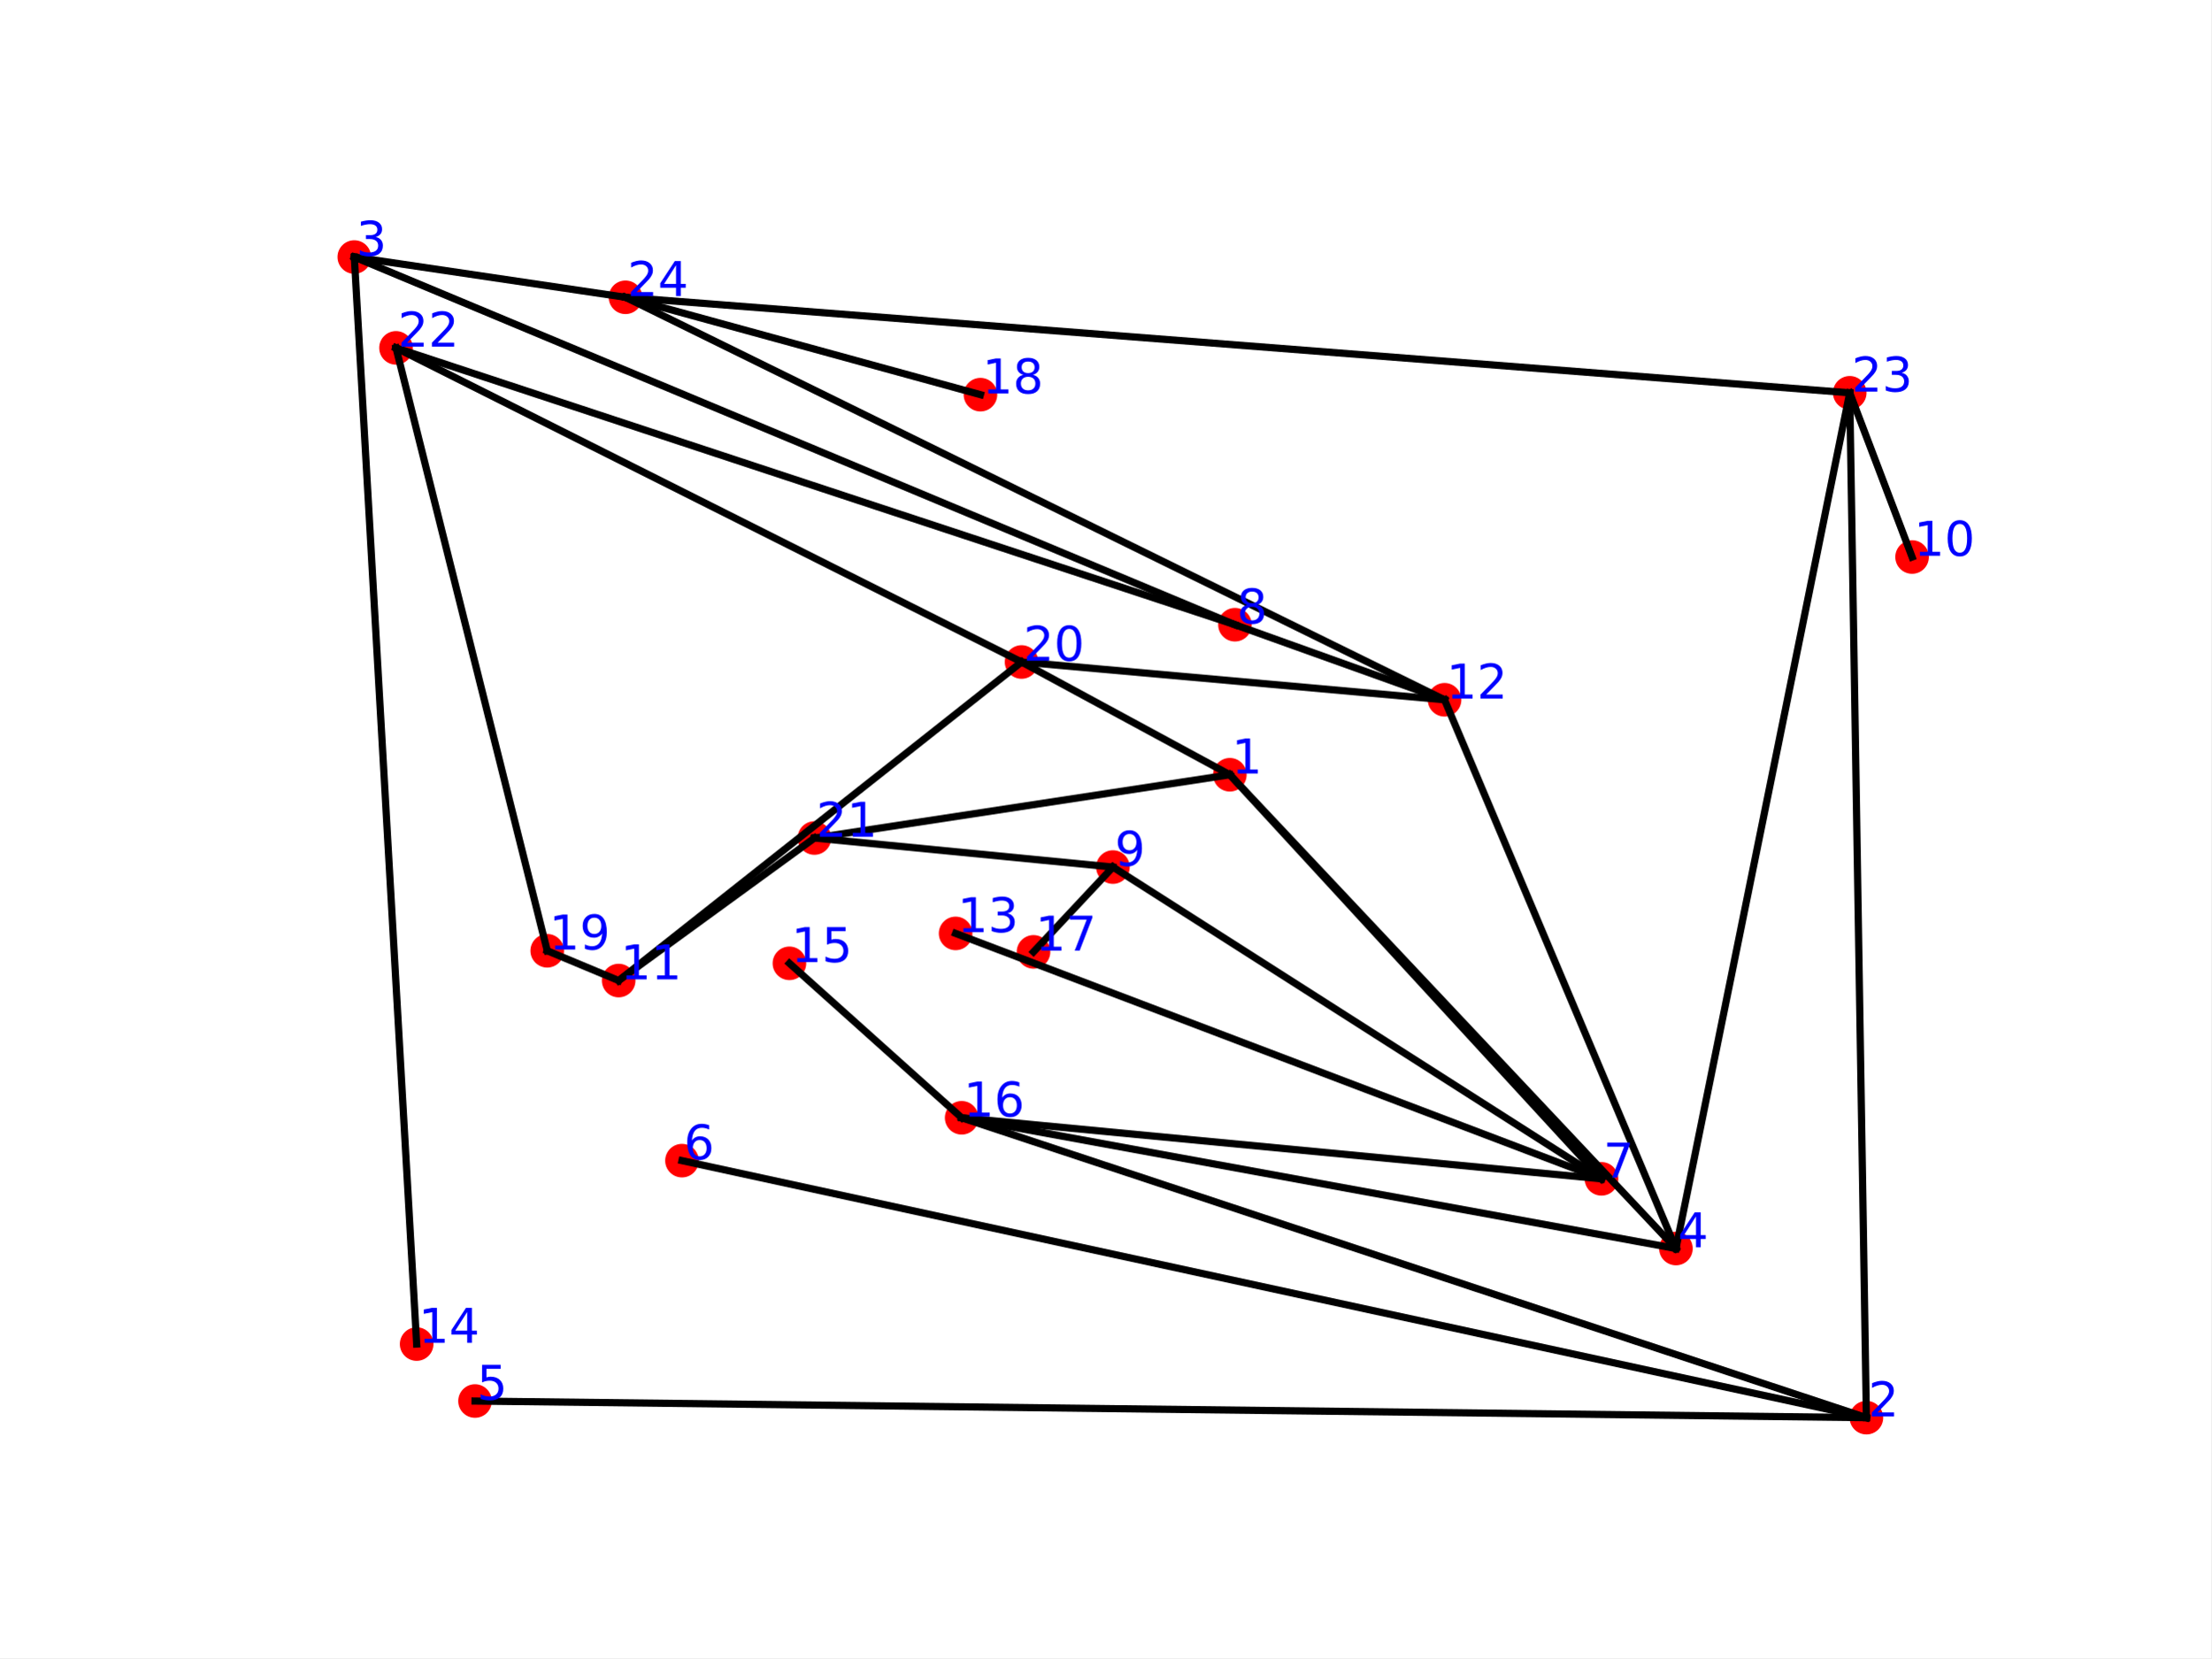
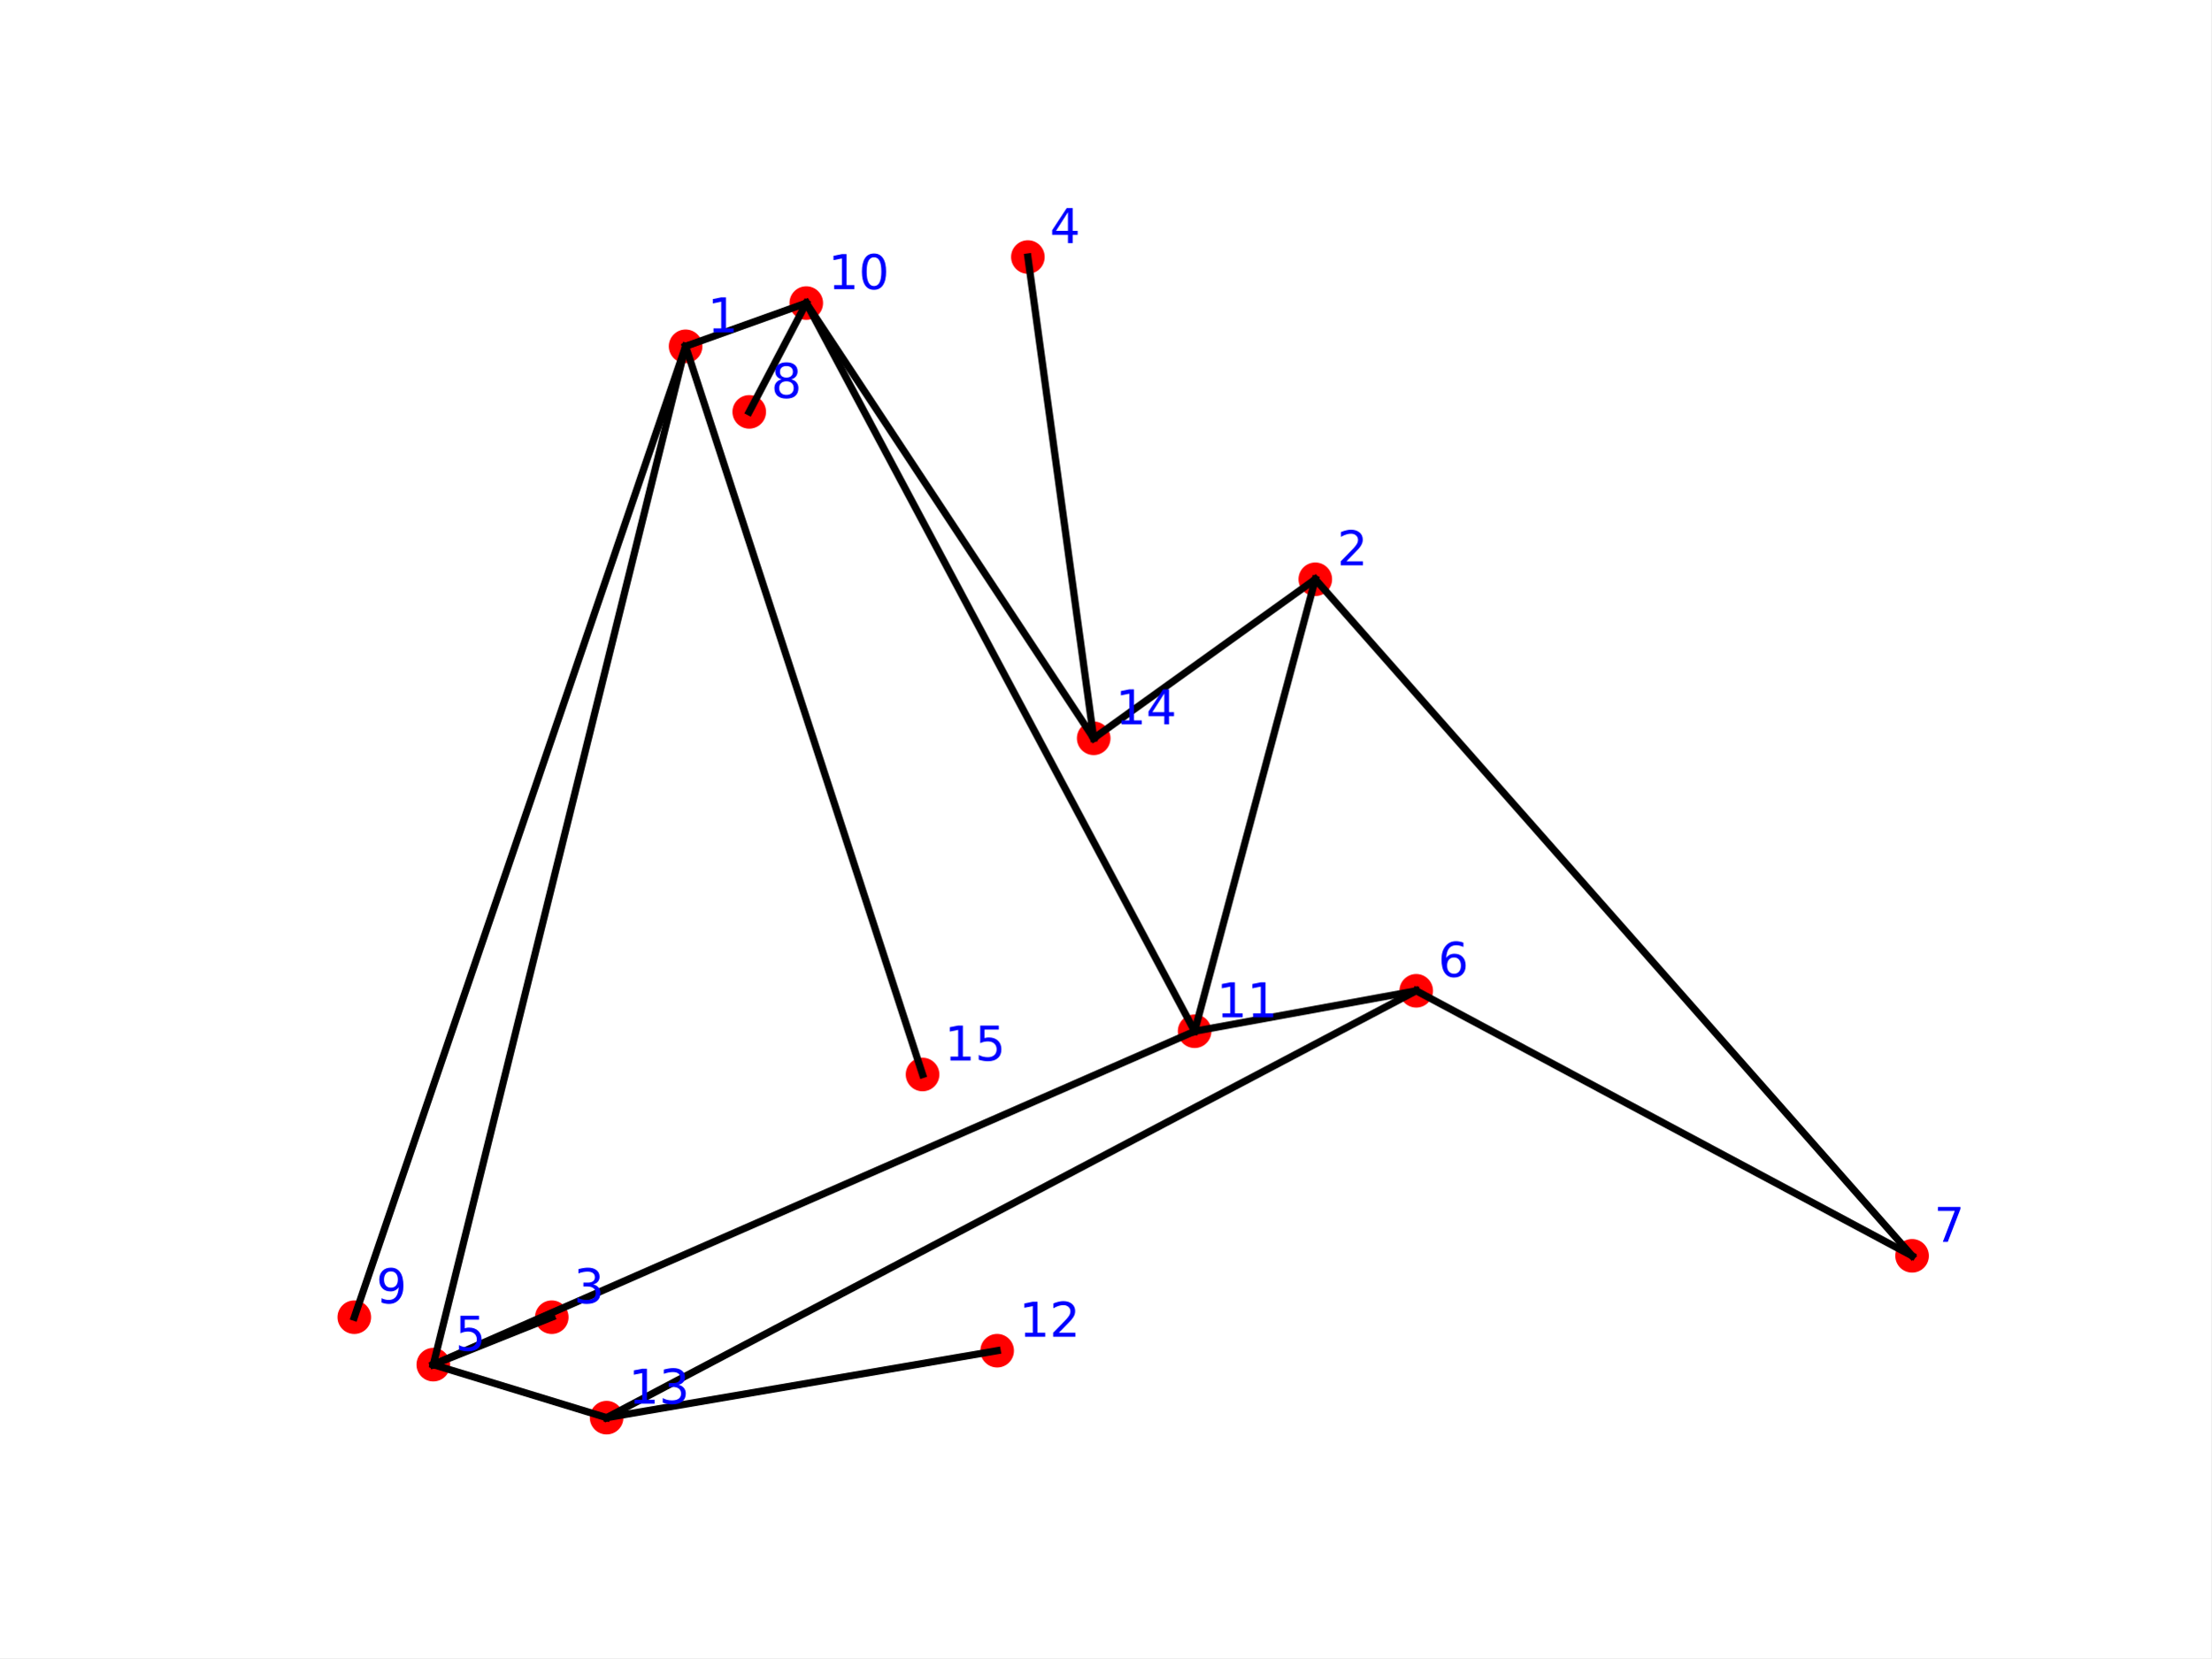
<svg xmlns="http://www.w3.org/2000/svg" xmlns:xlink="http://www.w3.org/1999/xlink" width="460.8pt" height="345.6pt" viewBox="0 0 460.8 345.6" version="1.1">
  <defs>
    <style type="text/css">*{stroke-linejoin: round; stroke-linecap: butt}</style>
  </defs>
  <g id="figure_1">
    <g id="patch_1">
      <path d="M 0 345.6  L 460.8 345.6  L 460.8 0  L 0 0  z " style="fill: #ffffff" />
    </g>
    <g id="axes_1">
      <g id="PathCollection_1">
        <defs>
-           <path id="m8bb4733956" d="M 0 3  C 0.796 3 1.559 2.684 2.121 2.121  C 2.684 1.559 3 0.796 3 0  C 3 -0.796 2.684 -1.559 2.121 -2.121  C 1.559 -2.684 0.796 -3 0 -3  C -0.796 -3 -1.559 -2.684 -2.121 -2.121  C -2.684 -1.559 -3 -0.796 -3 0  C -3 0.796 -2.684 1.559 -2.121 2.121  C -1.559 2.684 -0.796 3 0 3  z " style="stroke: #ff0000" />
+           <path id="mace0dbd5db" d="M 0 3  C 0.796 3 1.559 2.684 2.121 2.121  C 2.684 1.559 3 0.796 3 0  C 3 -0.796 2.684 -1.559 2.121 -2.121  C 1.559 -2.684 0.796 -3 0 -3  C -0.796 -3 -1.559 -2.684 -2.121 -2.121  C -2.684 -1.559 -3 -0.796 -3 0  C -3 0.796 -2.684 1.559 -2.121 2.121  C -1.559 2.684 -0.796 3 0 3  z " style="stroke: #ff0000" />
        </defs>
-         <g clip-path="url(#p49fa736eca)">
-           <use xlink:href="#m8bb4733956" x="256.303" y="161.481" style="fill: #ff0000; stroke: #ff0000" />
-           <use xlink:href="#m8bb4733956" x="388.969" y="295.488" style="fill: #ff0000; stroke: #ff0000" />
-           <use xlink:href="#m8bb4733956" x="73.833" y="53.568" style="fill: #ff0000; stroke: #ff0000" />
-           <use xlink:href="#m8bb4733956" x="349.276" y="260.235" style="fill: #ff0000; stroke: #ff0000" />
-           <use xlink:href="#m8bb4733956" x="98.991" y="292.024" style="fill: #ff0000; stroke: #ff0000" />
-           <use xlink:href="#m8bb4733956" x="142.121" y="241.916" style="fill: #ff0000; stroke: #ff0000" />
-           <use xlink:href="#m8bb4733956" x="333.754" y="245.713" style="fill: #ff0000; stroke: #ff0000" />
-           <use xlink:href="#m8bb4733956" x="257.369" y="130.206" style="fill: #ff0000; stroke: #ff0000" />
-           <use xlink:href="#m8bb4733956" x="231.934" y="180.724" style="fill: #ff0000; stroke: #ff0000" />
-           <use xlink:href="#m8bb4733956" x="398.487" y="116.094" style="fill: #ff0000; stroke: #ff0000" />
-           <use xlink:href="#m8bb4733956" x="128.929" y="204.38" style="fill: #ff0000; stroke: #ff0000" />
-           <use xlink:href="#m8bb4733956" x="301.051" y="145.856" style="fill: #ff0000; stroke: #ff0000" />
-           <use xlink:href="#m8bb4733956" x="199.153" y="194.553" style="fill: #ff0000; stroke: #ff0000" />
-           <use xlink:href="#m8bb4733956" x="86.827" y="280.145" style="fill: #ff0000; stroke: #ff0000" />
-           <use xlink:href="#m8bb4733956" x="164.515" y="200.788" style="fill: #ff0000; stroke: #ff0000" />
-           <use xlink:href="#m8bb4733956" x="200.416" y="232.988" style="fill: #ff0000; stroke: #ff0000" />
-           <use xlink:href="#m8bb4733956" x="215.385" y="198.402" style="fill: #ff0000; stroke: #ff0000" />
-           <use xlink:href="#m8bb4733956" x="204.326" y="82.253" style="fill: #ff0000; stroke: #ff0000" />
-           <use xlink:href="#m8bb4733956" x="114.039" y="198.171" style="fill: #ff0000; stroke: #ff0000" />
-           <use xlink:href="#m8bb4733956" x="212.897" y="137.98" style="fill: #ff0000; stroke: #ff0000" />
-           <use xlink:href="#m8bb4733956" x="169.728" y="174.669" style="fill: #ff0000; stroke: #ff0000" />
-           <use xlink:href="#m8bb4733956" x="82.522" y="72.503" style="fill: #ff0000; stroke: #ff0000" />
-           <use xlink:href="#m8bb4733956" x="385.493" y="81.868" style="fill: #ff0000; stroke: #ff0000" />
-           <use xlink:href="#m8bb4733956" x="130.351" y="61.958" style="fill: #ff0000; stroke: #ff0000" />
+         <g clip-path="url(#pd535b56e48)">
+           <use xlink:href="#mace0dbd5db" x="142.879" y="72.177" style="fill: #ff0000; stroke: #ff0000" />
+           <use xlink:href="#mace0dbd5db" x="274.113" y="120.736" style="fill: #ff0000; stroke: #ff0000" />
+           <use xlink:href="#mace0dbd5db" x="114.986" y="274.553" style="fill: #ff0000; stroke: #ff0000" />
+           <use xlink:href="#mace0dbd5db" x="214.212" y="53.568" style="fill: #ff0000; stroke: #ff0000" />
+           <use xlink:href="#mace0dbd5db" x="90.294" y="284.439" style="fill: #ff0000; stroke: #ff0000" />
+           <use xlink:href="#mace0dbd5db" x="295.147" y="206.513" style="fill: #ff0000; stroke: #ff0000" />
+           <use xlink:href="#mace0dbd5db" x="398.487" y="261.759" style="fill: #ff0000; stroke: #ff0000" />
+           <use xlink:href="#mace0dbd5db" x="156.14" y="85.843" style="fill: #ff0000; stroke: #ff0000" />
+           <use xlink:href="#mace0dbd5db" x="73.833" y="274.553" style="fill: #ff0000; stroke: #ff0000" />
+           <use xlink:href="#mace0dbd5db" x="168.028" y="63.163" style="fill: #ff0000; stroke: #ff0000" />
+           <use xlink:href="#mace0dbd5db" x="248.963" y="214.945" style="fill: #ff0000; stroke: #ff0000" />
+           <use xlink:href="#mace0dbd5db" x="207.81" y="281.531" style="fill: #ff0000; stroke: #ff0000" />
+           <use xlink:href="#mace0dbd5db" x="126.418" y="295.488" style="fill: #ff0000; stroke: #ff0000" />
+           <use xlink:href="#mace0dbd5db" x="227.929" y="153.883" style="fill: #ff0000; stroke: #ff0000" />
+           <use xlink:href="#mace0dbd5db" x="192.263" y="223.959" style="fill: #ff0000; stroke: #ff0000" />
        </g>
      </g>
      <g id="line2d_1">
-         <path d="M 169.728 174.669  L 231.934 180.724  " clip-path="url(#p49fa736eca)" style="fill: none; stroke: #000000; stroke-width: 1.5; stroke-linecap: square" />
+         <path d="M 90.294 284.439  L 114.986 274.553  " clip-path="url(#pd535b56e48)" style="fill: none; stroke: #000000; stroke-width: 1.5; stroke-linecap: square" />
      </g>
      <g id="line2d_2">
-         <path d="M 200.416 232.988  L 164.515 200.788  " clip-path="url(#p49fa736eca)" style="fill: none; stroke: #000000; stroke-width: 1.5; stroke-linecap: square" />
+         <path d="M 168.028 63.163  L 156.14 85.843  " clip-path="url(#pd535b56e48)" style="fill: none; stroke: #000000; stroke-width: 1.5; stroke-linecap: square" />
      </g>
      <g id="line2d_3">
-         <path d="M 385.493 81.868  L 398.487 116.094  " clip-path="url(#p49fa736eca)" style="fill: none; stroke: #000000; stroke-width: 1.5; stroke-linecap: square" />
+         <path d="M 227.929 153.883  L 214.212 53.568  " clip-path="url(#pd535b56e48)" style="fill: none; stroke: #000000; stroke-width: 1.5; stroke-linecap: square" />
      </g>
      <g id="line2d_4">
-         <path d="M 130.351 61.958  L 385.493 81.868  " clip-path="url(#p49fa736eca)" style="fill: none; stroke: #000000; stroke-width: 1.5; stroke-linecap: square" />
+         <path d="M 142.879 72.177  L 73.833 274.553  " clip-path="url(#pd535b56e48)" style="fill: none; stroke: #000000; stroke-width: 1.5; stroke-linecap: square" />
      </g>
      <g id="line2d_5">
-         <path d="M 169.728 174.669  L 256.303 161.481  " clip-path="url(#p49fa736eca)" style="fill: none; stroke: #000000; stroke-width: 1.5; stroke-linecap: square" />
+         <path d="M 168.028 63.163  L 142.879 72.177  " clip-path="url(#pd535b56e48)" style="fill: none; stroke: #000000; stroke-width: 1.5; stroke-linecap: square" />
      </g>
      <g id="line2d_6">
-         <path d="M 82.522 72.503  L 257.369 130.206  " clip-path="url(#p49fa736eca)" style="fill: none; stroke: #000000; stroke-width: 1.5; stroke-linecap: square" />
+         <path d="M 398.487 261.759  L 274.113 120.736  " clip-path="url(#pd535b56e48)" style="fill: none; stroke: #000000; stroke-width: 1.5; stroke-linecap: square" />
      </g>
      <g id="line2d_7">
-         <path d="M 130.351 61.958  L 204.326 82.253  " clip-path="url(#p49fa736eca)" style="fill: none; stroke: #000000; stroke-width: 1.5; stroke-linecap: square" />
+         <path d="M 295.147 206.513  L 126.418 295.488  " clip-path="url(#pd535b56e48)" style="fill: none; stroke: #000000; stroke-width: 1.5; stroke-linecap: square" />
      </g>
      <g id="line2d_8">
-         <path d="M 200.416 232.988  L 388.969 295.488  " clip-path="url(#p49fa736eca)" style="fill: none; stroke: #000000; stroke-width: 1.5; stroke-linecap: square" />
+         <path d="M 126.418 295.488  L 207.81 281.531  " clip-path="url(#pd535b56e48)" style="fill: none; stroke: #000000; stroke-width: 1.5; stroke-linecap: square" />
      </g>
      <g id="line2d_9">
-         <path d="M 301.051 145.856  L 349.276 260.235  " clip-path="url(#p49fa736eca)" style="fill: none; stroke: #000000; stroke-width: 1.5; stroke-linecap: square" />
+         <path d="M 274.113 120.736  L 227.929 153.883  " clip-path="url(#pd535b56e48)" style="fill: none; stroke: #000000; stroke-width: 1.5; stroke-linecap: square" />
      </g>
      <g id="line2d_10">
-         <path d="M 256.303 161.481  L 333.754 245.713  " clip-path="url(#p49fa736eca)" style="fill: none; stroke: #000000; stroke-width: 1.5; stroke-linecap: square" />
+         <path d="M 126.418 295.488  L 90.294 284.439  " clip-path="url(#pd535b56e48)" style="fill: none; stroke: #000000; stroke-width: 1.5; stroke-linecap: square" />
      </g>
      <g id="line2d_11">
-         <path d="M 256.303 161.481  L 349.276 260.235  " clip-path="url(#p49fa736eca)" style="fill: none; stroke: #000000; stroke-width: 1.5; stroke-linecap: square" />
+         <path d="M 227.929 153.883  L 168.028 63.163  " clip-path="url(#pd535b56e48)" style="fill: none; stroke: #000000; stroke-width: 1.5; stroke-linecap: square" />
      </g>
      <g id="line2d_12">
-         <path d="M 128.929 204.38  L 212.897 137.98  " clip-path="url(#p49fa736eca)" style="fill: none; stroke: #000000; stroke-width: 1.5; stroke-linecap: square" />
+         <path d="M 248.963 214.945  L 90.294 284.439  " clip-path="url(#pd535b56e48)" style="fill: none; stroke: #000000; stroke-width: 1.5; stroke-linecap: square" />
      </g>
      <g id="line2d_13">
-         <path d="M 349.276 260.235  L 385.493 81.868  " clip-path="url(#p49fa736eca)" style="fill: none; stroke: #000000; stroke-width: 1.5; stroke-linecap: square" />
+         <path d="M 90.294 284.439  L 142.879 72.177  " clip-path="url(#pd535b56e48)" style="fill: none; stroke: #000000; stroke-width: 1.5; stroke-linecap: square" />
      </g>
      <g id="line2d_14">
-         <path d="M 212.897 137.98  L 301.051 145.856  " clip-path="url(#p49fa736eca)" style="fill: none; stroke: #000000; stroke-width: 1.5; stroke-linecap: square" />
+         <path d="M 274.113 120.736  L 248.963 214.945  " clip-path="url(#pd535b56e48)" style="fill: none; stroke: #000000; stroke-width: 1.5; stroke-linecap: square" />
      </g>
      <g id="line2d_15">
-         <path d="M 73.833 53.568  L 130.351 61.958  " clip-path="url(#p49fa736eca)" style="fill: none; stroke: #000000; stroke-width: 1.5; stroke-linecap: square" />
+         <path d="M 248.963 214.945  L 168.028 63.163  " clip-path="url(#pd535b56e48)" style="fill: none; stroke: #000000; stroke-width: 1.5; stroke-linecap: square" />
      </g>
      <g id="line2d_16">
-         <path d="M 301.051 145.856  L 130.351 61.958  " clip-path="url(#p49fa736eca)" style="fill: none; stroke: #000000; stroke-width: 1.5; stroke-linecap: square" />
+         <path d="M 398.487 261.759  L 295.147 206.513  " clip-path="url(#pd535b56e48)" style="fill: none; stroke: #000000; stroke-width: 1.5; stroke-linecap: square" />
      </g>
      <g id="line2d_17">
-         <path d="M 82.522 72.503  L 212.897 137.98  " clip-path="url(#p49fa736eca)" style="fill: none; stroke: #000000; stroke-width: 1.5; stroke-linecap: square" />
+         <path d="M 142.879 72.177  L 192.263 223.959  " clip-path="url(#pd535b56e48)" style="fill: none; stroke: #000000; stroke-width: 1.5; stroke-linecap: square" />
      </g>
      <g id="line2d_18">
-         <path d="M 231.934 180.724  L 215.385 198.402  " clip-path="url(#p49fa736eca)" style="fill: none; stroke: #000000; stroke-width: 1.5; stroke-linecap: square" />
-       </g>
-       <g id="line2d_19">
-         <path d="M 212.897 137.98  L 256.303 161.481  " clip-path="url(#p49fa736eca)" style="fill: none; stroke: #000000; stroke-width: 1.5; stroke-linecap: square" />
-       </g>
-       <g id="line2d_20">
-         <path d="M 257.369 130.206  L 301.051 145.856  " clip-path="url(#p49fa736eca)" style="fill: none; stroke: #000000; stroke-width: 1.5; stroke-linecap: square" />
-       </g>
-       <g id="line2d_21">
-         <path d="M 257.369 130.206  L 73.833 53.568  " clip-path="url(#p49fa736eca)" style="fill: none; stroke: #000000; stroke-width: 1.5; stroke-linecap: square" />
-       </g>
-       <g id="line2d_22">
-         <path d="M 73.833 53.568  L 86.827 280.145  " clip-path="url(#p49fa736eca)" style="fill: none; stroke: #000000; stroke-width: 1.5; stroke-linecap: square" />
-       </g>
-       <g id="line2d_23">
-         <path d="M 114.039 198.171  L 128.929 204.38  " clip-path="url(#p49fa736eca)" style="fill: none; stroke: #000000; stroke-width: 1.5; stroke-linecap: square" />
-       </g>
-       <g id="line2d_24">
-         <path d="M 114.039 198.171  L 82.522 72.503  " clip-path="url(#p49fa736eca)" style="fill: none; stroke: #000000; stroke-width: 1.5; stroke-linecap: square" />
-       </g>
-       <g id="line2d_25">
-         <path d="M 388.969 295.488  L 98.991 292.024  " clip-path="url(#p49fa736eca)" style="fill: none; stroke: #000000; stroke-width: 1.5; stroke-linecap: square" />
-       </g>
-       <g id="line2d_26">
-         <path d="M 231.934 180.724  L 333.754 245.713  " clip-path="url(#p49fa736eca)" style="fill: none; stroke: #000000; stroke-width: 1.5; stroke-linecap: square" />
-       </g>
-       <g id="line2d_27">
-         <path d="M 388.969 295.488  L 142.121 241.916  " clip-path="url(#p49fa736eca)" style="fill: none; stroke: #000000; stroke-width: 1.5; stroke-linecap: square" />
-       </g>
-       <g id="line2d_28">
-         <path d="M 333.754 245.713  L 199.153 194.553  " clip-path="url(#p49fa736eca)" style="fill: none; stroke: #000000; stroke-width: 1.5; stroke-linecap: square" />
-       </g>
-       <g id="line2d_29">
-         <path d="M 349.276 260.235  L 200.416 232.988  " clip-path="url(#p49fa736eca)" style="fill: none; stroke: #000000; stroke-width: 1.5; stroke-linecap: square" />
-       </g>
-       <g id="line2d_30">
-         <path d="M 385.493 81.868  L 388.969 295.488  " clip-path="url(#p49fa736eca)" style="fill: none; stroke: #000000; stroke-width: 1.5; stroke-linecap: square" />
-       </g>
-       <g id="line2d_31">
-         <path d="M 333.754 245.713  L 200.416 232.988  " clip-path="url(#p49fa736eca)" style="fill: none; stroke: #000000; stroke-width: 1.5; stroke-linecap: square" />
-       </g>
-       <g id="line2d_32">
-         <path d="M 128.929 204.38  L 169.728 174.669  " clip-path="url(#p49fa736eca)" style="fill: none; stroke: #000000; stroke-width: 1.5; stroke-linecap: square" />
+         <path d="M 295.147 206.513  L 248.963 214.945  " clip-path="url(#pd535b56e48)" style="fill: none; stroke: #000000; stroke-width: 1.5; stroke-linecap: square" />
      </g>
      <g id="text_1">
-         <g style="fill: #0000ff" transform="translate(256.6978 161.2248) scale(0.1 -0.1)">
+         <g style="fill: #0000ff" transform="translate(147.4516 69.26954) scale(0.1 -0.1)">
          <defs>
            <path id="DejaVuSans-31" d="M 794 531  L 1825 531  L 1825 4091  L 703 3866  L 703 4441  L 1819 4666  L 2450 4666  L 2450 531  L 3481 531  L 3481 0  L 794 0  L 794 531  z " transform="scale(0.015625)" />
          </defs>
          <use xlink:href="#DejaVuSans-31" />
        </g>
      </g>
      <g id="text_2">
-         <g style="fill: #0000ff" transform="translate(389.3638 295.2314) scale(0.1 -0.1)">
+         <g style="fill: #0000ff" transform="translate(278.6852 117.828) scale(0.1 -0.1)">
          <defs>
            <path id="DejaVuSans-32" d="M 1228 531  L 3431 531  L 3431 0  L 469 0  L 469 531  Q 828 903 1448 1529  Q 2069 2156 2228 2338  Q 2531 2678 2651 2914  Q 2772 3150 2772 3378  Q 2772 3750 2511 3984  Q 2250 4219 1831 4219  Q 1534 4219 1204 4116  Q 875 4013 500 3803  L 500 4441  Q 881 4594 1212 4672  Q 1544 4750 1819 4750  Q 2544 4750 2975 4387  Q 3406 4025 3406 3419  Q 3406 3131 3298 2873  Q 3191 2616 2906 2266  Q 2828 2175 2409 1742  Q 1991 1309 1228 531  z " transform="scale(0.015625)" />
          </defs>
          <use xlink:href="#DejaVuSans-32" />
        </g>
      </g>
      <g id="text_3">
-         <g style="fill: #0000ff" transform="translate(74.22768 53.31143) scale(0.1 -0.1)">
+         <g style="fill: #0000ff" transform="translate(119.5587 271.6449) scale(0.1 -0.1)">
          <defs>
            <path id="DejaVuSans-33" d="M 2597 2516  Q 3050 2419 3304 2112  Q 3559 1806 3559 1356  Q 3559 666 3084 287  Q 2609 -91 1734 -91  Q 1441 -91 1130 -33  Q 819 25 488 141  L 488 750  Q 750 597 1062 519  Q 1375 441 1716 441  Q 2309 441 2620 675  Q 2931 909 2931 1356  Q 2931 1769 2642 2001  Q 2353 2234 1838 2234  L 1294 2234  L 1294 2753  L 1863 2753  Q 2328 2753 2575 2939  Q 2822 3125 2822 3475  Q 2822 3834 2567 4026  Q 2313 4219 1838 4219  Q 1578 4219 1281 4162  Q 984 4106 628 3988  L 628 4550  Q 988 4650 1302 4700  Q 1616 4750 1894 4750  Q 2613 4750 3031 4423  Q 3450 4097 3450 3541  Q 3450 3153 3228 2886  Q 3006 2619 2597 2516  z " transform="scale(0.015625)" />
          </defs>
          <use xlink:href="#DejaVuSans-33" />
        </g>
      </g>
      <g id="text_4">
-         <g style="fill: #0000ff" transform="translate(349.6706 259.9787) scale(0.1 -0.1)">
+         <g style="fill: #0000ff" transform="translate(218.7841 50.66031) scale(0.1 -0.1)">
          <defs>
            <path id="DejaVuSans-34" d="M 2419 4116  L 825 1625  L 2419 1625  L 2419 4116  z M 2253 4666  L 3047 4666  L 3047 1625  L 3713 1625  L 3713 1100  L 3047 1100  L 3047 0  L 2419 0  L 2419 1100  L 313 1100  L 313 1709  L 2253 4666  z " transform="scale(0.015625)" />
          </defs>
          <use xlink:href="#DejaVuSans-34" />
        </g>
      </g>
      <g id="text_5">
-         <g style="fill: #0000ff" transform="translate(99.38644 291.7677) scale(0.1 -0.1)">
+         <g style="fill: #0000ff" transform="translate(94.86668 281.5311) scale(0.1 -0.1)">
          <defs>
            <path id="DejaVuSans-35" d="M 691 4666  L 3169 4666  L 3169 4134  L 1269 4134  L 1269 2991  Q 1406 3038 1543 3061  Q 1681 3084 1819 3084  Q 2600 3084 3056 2656  Q 3513 2228 3513 1497  Q 3513 744 3044 326  Q 2575 -91 1722 -91  Q 1428 -91 1123 -41  Q 819 9 494 109  L 494 744  Q 775 591 1075 516  Q 1375 441 1709 441  Q 2250 441 2565 725  Q 2881 1009 2881 1497  Q 2881 1984 2565 2268  Q 2250 2553 1709 2553  Q 1456 2553 1204 2497  Q 953 2441 691 2322  L 691 4666  z " transform="scale(0.015625)" />
          </defs>
          <use xlink:href="#DejaVuSans-35" />
        </g>
      </g>
      <g id="text_6">
-         <g style="fill: #0000ff" transform="translate(142.5157 241.6596) scale(0.1 -0.1)">
+         <g style="fill: #0000ff" transform="translate(299.7191 203.6049) scale(0.1 -0.1)">
          <defs>
            <path id="DejaVuSans-36" d="M 2113 2584  Q 1688 2584 1439 2293  Q 1191 2003 1191 1497  Q 1191 994 1439 701  Q 1688 409 2113 409  Q 2538 409 2786 701  Q 3034 994 3034 1497  Q 3034 2003 2786 2293  Q 2538 2584 2113 2584  z M 3366 4563  L 3366 3988  Q 3128 4100 2886 4159  Q 2644 4219 2406 4219  Q 1781 4219 1451 3797  Q 1122 3375 1075 2522  Q 1259 2794 1537 2939  Q 1816 3084 2150 3084  Q 2853 3084 3261 2657  Q 3669 2231 3669 1497  Q 3669 778 3244 343  Q 2819 -91 2113 -91  Q 1303 -91 875 529  Q 447 1150 447 2328  Q 447 3434 972 4092  Q 1497 4750 2381 4750  Q 2619 4750 2861 4703  Q 3103 4656 3366 4563  z " transform="scale(0.015625)" />
          </defs>
          <use xlink:href="#DejaVuSans-36" />
        </g>
      </g>
      <g id="text_7">
-         <g style="fill: #0000ff" transform="translate(334.1488 245.4568) scale(0.1 -0.1)">
+         <g style="fill: #0000ff" transform="translate(403.0599 258.8511) scale(0.1 -0.1)">
          <defs>
            <path id="DejaVuSans-37" d="M 525 4666  L 3525 4666  L 3525 4397  L 1831 0  L 1172 0  L 2766 4134  L 525 4134  L 525 4666  z " transform="scale(0.015625)" />
          </defs>
          <use xlink:href="#DejaVuSans-37" />
        </g>
      </g>
      <g id="text_8">
-         <g style="fill: #0000ff" transform="translate(257.7641 129.9489) scale(0.1 -0.1)">
+         <g style="fill: #0000ff" transform="translate(160.7121 82.93569) scale(0.1 -0.1)">
          <defs>
            <path id="DejaVuSans-38" d="M 2034 2216  Q 1584 2216 1326 1975  Q 1069 1734 1069 1313  Q 1069 891 1326 650  Q 1584 409 2034 409  Q 2484 409 2743 651  Q 3003 894 3003 1313  Q 3003 1734 2745 1975  Q 2488 2216 2034 2216  z M 1403 2484  Q 997 2584 770 2862  Q 544 3141 544 3541  Q 544 4100 942 4425  Q 1341 4750 2034 4750  Q 2731 4750 3128 4425  Q 3525 4100 3525 3541  Q 3525 3141 3298 2862  Q 3072 2584 2669 2484  Q 3125 2378 3379 2068  Q 3634 1759 3634 1313  Q 3634 634 3220 271  Q 2806 -91 2034 -91  Q 1263 -91 848 271  Q 434 634 434 1313  Q 434 1759 690 2068  Q 947 2378 1403 2484  z M 1172 3481  Q 1172 3119 1398 2916  Q 1625 2713 2034 2713  Q 2441 2713 2670 2916  Q 2900 3119 2900 3481  Q 2900 3844 2670 4047  Q 2441 4250 2034 4250  Q 1625 4250 1398 4047  Q 1172 3844 1172 3481  z " transform="scale(0.015625)" />
          </defs>
          <use xlink:href="#DejaVuSans-38" />
        </g>
      </g>
      <g id="text_9">
-         <g style="fill: #0000ff" transform="translate(232.3289 180.4676) scale(0.1 -0.1)">
+         <g style="fill: #0000ff" transform="translate(78.40533 271.6449) scale(0.1 -0.1)">
          <defs>
            <path id="DejaVuSans-39" d="M 703 97  L 703 672  Q 941 559 1184 500  Q 1428 441 1663 441  Q 2288 441 2617 861  Q 2947 1281 2994 2138  Q 2813 1869 2534 1725  Q 2256 1581 1919 1581  Q 1219 1581 811 2004  Q 403 2428 403 3163  Q 403 3881 828 4315  Q 1253 4750 1959 4750  Q 2769 4750 3195 4129  Q 3622 3509 3622 2328  Q 3622 1225 3098 567  Q 2575 -91 1691 -91  Q 1453 -91 1209 -44  Q 966 3 703 97  z M 1959 2075  Q 2384 2075 2632 2365  Q 2881 2656 2881 3163  Q 2881 3666 2632 3958  Q 2384 4250 1959 4250  Q 1534 4250 1286 3958  Q 1038 3666 1038 3163  Q 1038 2656 1286 2365  Q 1534 2075 1959 2075  z " transform="scale(0.015625)" />
          </defs>
          <use xlink:href="#DejaVuSans-39" />
        </g>
      </g>
      <g id="text_10">
-         <g style="fill: #0000ff" transform="translate(398.8822 115.8376) scale(0.1 -0.1)">
+         <g style="fill: #0000ff" transform="translate(172.6009 60.25569) scale(0.1 -0.1)">
          <defs>
            <path id="DejaVuSans-30" d="M 2034 4250  Q 1547 4250 1301 3770  Q 1056 3291 1056 2328  Q 1056 1369 1301 889  Q 1547 409 2034 409  Q 2525 409 2770 889  Q 3016 1369 3016 2328  Q 3016 3291 2770 3770  Q 2525 4250 2034 4250  z M 2034 4750  Q 2819 4750 3233 4129  Q 3647 3509 3647 2328  Q 3647 1150 3233 529  Q 2819 -91 2034 -91  Q 1250 -91 836 529  Q 422 1150 422 2328  Q 422 3509 836 4129  Q 1250 4750 2034 4750  z " transform="scale(0.015625)" />
          </defs>
          <use xlink:href="#DejaVuSans-31" />
          <use xlink:href="#DejaVuSans-30" x="63.623" />
        </g>
      </g>
      <g id="text_11">
-         <g style="fill: #0000ff" transform="translate(129.3242 204.1234) scale(0.1 -0.1)">
+         <g style="fill: #0000ff" transform="translate(253.5359 212.0372) scale(0.1 -0.1)">
          <use xlink:href="#DejaVuSans-31" />
          <use xlink:href="#DejaVuSans-31" x="63.623" />
        </g>
      </g>
      <g id="text_12">
-         <g style="fill: #0000ff" transform="translate(301.4464 145.5997) scale(0.1 -0.1)">
+         <g style="fill: #0000ff" transform="translate(212.3825 278.6234) scale(0.1 -0.1)">
          <use xlink:href="#DejaVuSans-31" />
          <use xlink:href="#DejaVuSans-32" x="63.623" />
        </g>
      </g>
      <g id="text_13">
-         <g style="fill: #0000ff" transform="translate(199.5475 194.2967) scale(0.1 -0.1)">
+         <g style="fill: #0000ff" transform="translate(130.9902 292.5803) scale(0.1 -0.1)">
          <use xlink:href="#DejaVuSans-31" />
          <use xlink:href="#DejaVuSans-33" x="63.623" />
        </g>
      </g>
      <g id="text_14">
-         <g style="fill: #0000ff" transform="translate(87.22177 279.8885) scale(0.1 -0.1)">
+         <g style="fill: #0000ff" transform="translate(232.5019 150.9757) scale(0.1 -0.1)">
          <use xlink:href="#DejaVuSans-31" />
          <use xlink:href="#DejaVuSans-34" x="63.623" />
        </g>
      </g>
      <g id="text_15">
-         <g style="fill: #0000ff" transform="translate(164.9098 200.5314) scale(0.1 -0.1)">
+         <g style="fill: #0000ff" transform="translate(196.8356 221.0511) scale(0.1 -0.1)">
          <use xlink:href="#DejaVuSans-31" />
          <use xlink:href="#DejaVuSans-35" x="63.623" />
-         </g>
-       </g>
-       <g id="text_16">
-         <g style="fill: #0000ff" transform="translate(200.8114 232.7309) scale(0.1 -0.1)">
-           <use xlink:href="#DejaVuSans-31" />
-           <use xlink:href="#DejaVuSans-36" x="63.623" />
-         </g>
-       </g>
-       <g id="text_17">
-         <g style="fill: #0000ff" transform="translate(215.7802 198.1453) scale(0.1 -0.1)">
-           <use xlink:href="#DejaVuSans-31" />
-           <use xlink:href="#DejaVuSans-37" x="63.623" />
-         </g>
-       </g>
-       <g id="text_18">
-         <g style="fill: #0000ff" transform="translate(204.7214 81.99597) scale(0.1 -0.1)">
-           <use xlink:href="#DejaVuSans-31" />
-           <use xlink:href="#DejaVuSans-38" x="63.623" />
-         </g>
-       </g>
-       <g id="text_19">
-         <g style="fill: #0000ff" transform="translate(114.4343 197.9144) scale(0.1 -0.1)">
-           <use xlink:href="#DejaVuSans-31" />
-           <use xlink:href="#DejaVuSans-39" x="63.623" />
-         </g>
-       </g>
-       <g id="text_20">
-         <g style="fill: #0000ff" transform="translate(213.292 137.723) scale(0.1 -0.1)">
-           <use xlink:href="#DejaVuSans-32" />
-           <use xlink:href="#DejaVuSans-30" x="63.623" />
-         </g>
-       </g>
-       <g id="text_21">
-         <g style="fill: #0000ff" transform="translate(170.1232 174.4125) scale(0.1 -0.1)">
-           <use xlink:href="#DejaVuSans-32" />
-           <use xlink:href="#DejaVuSans-31" x="63.623" />
-         </g>
-       </g>
-       <g id="text_22">
-         <g style="fill: #0000ff" transform="translate(82.91674 72.24631) scale(0.1 -0.1)">
-           <use xlink:href="#DejaVuSans-32" />
-           <use xlink:href="#DejaVuSans-32" x="63.623" />
-         </g>
-       </g>
-       <g id="text_23">
-         <g style="fill: #0000ff" transform="translate(385.8881 81.61112) scale(0.1 -0.1)">
-           <use xlink:href="#DejaVuSans-32" />
-           <use xlink:href="#DejaVuSans-33" x="63.623" />
-         </g>
-       </g>
-       <g id="text_24">
-         <g style="fill: #0000ff" transform="translate(130.746 61.70127) scale(0.1 -0.1)">
-           <use xlink:href="#DejaVuSans-32" />
-           <use xlink:href="#DejaVuSans-34" x="63.623" />
        </g>
      </g>
    </g>
  </g>
  <defs>
-     <clipPath id="p49fa736eca">
+     <clipPath id="pd535b56e48">
      <rect x="57.6" y="41.472" width="357.12" height="266.112" />
    </clipPath>
  </defs>
</svg>
